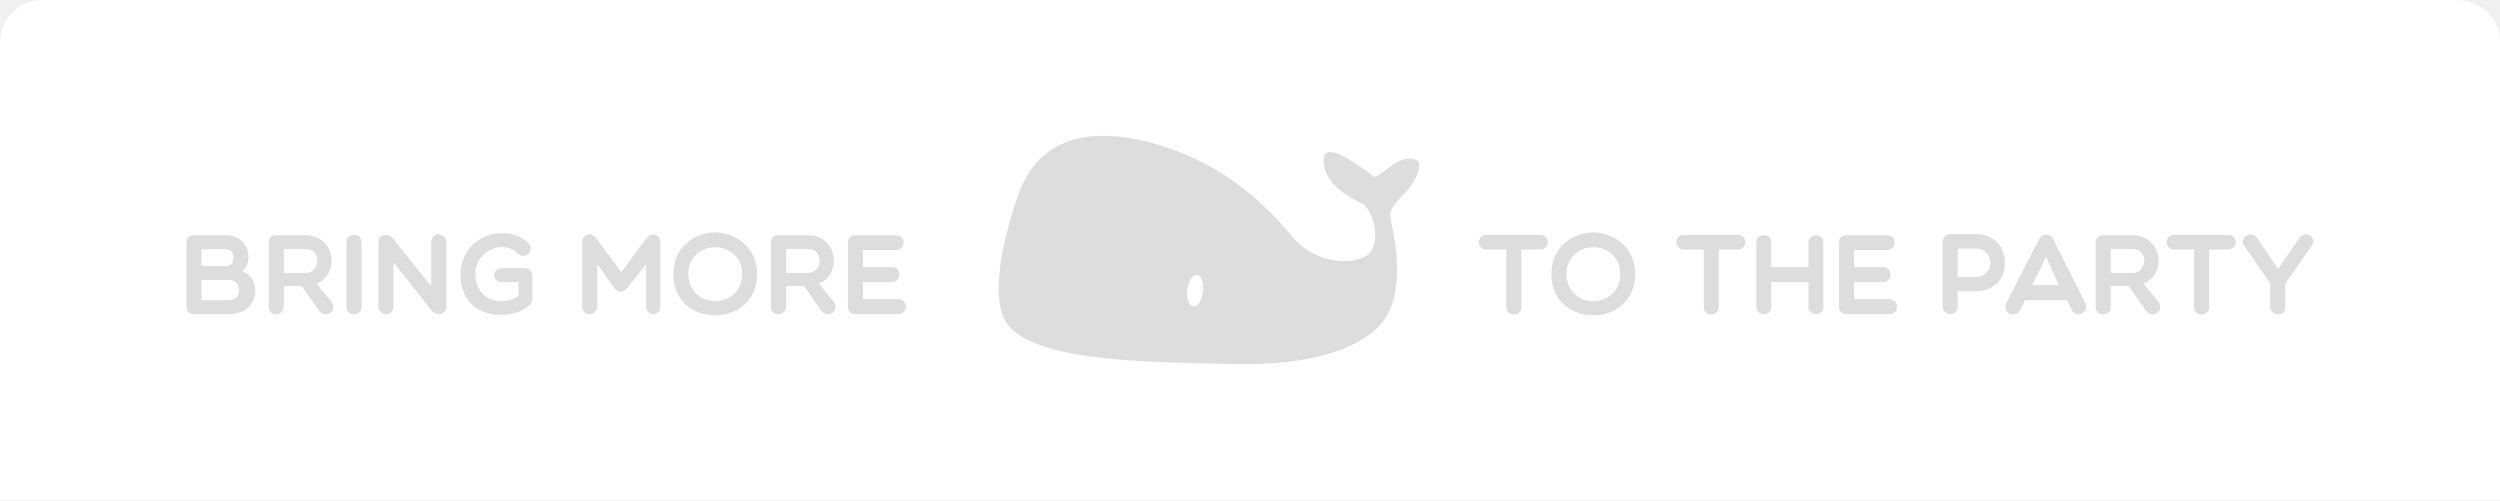
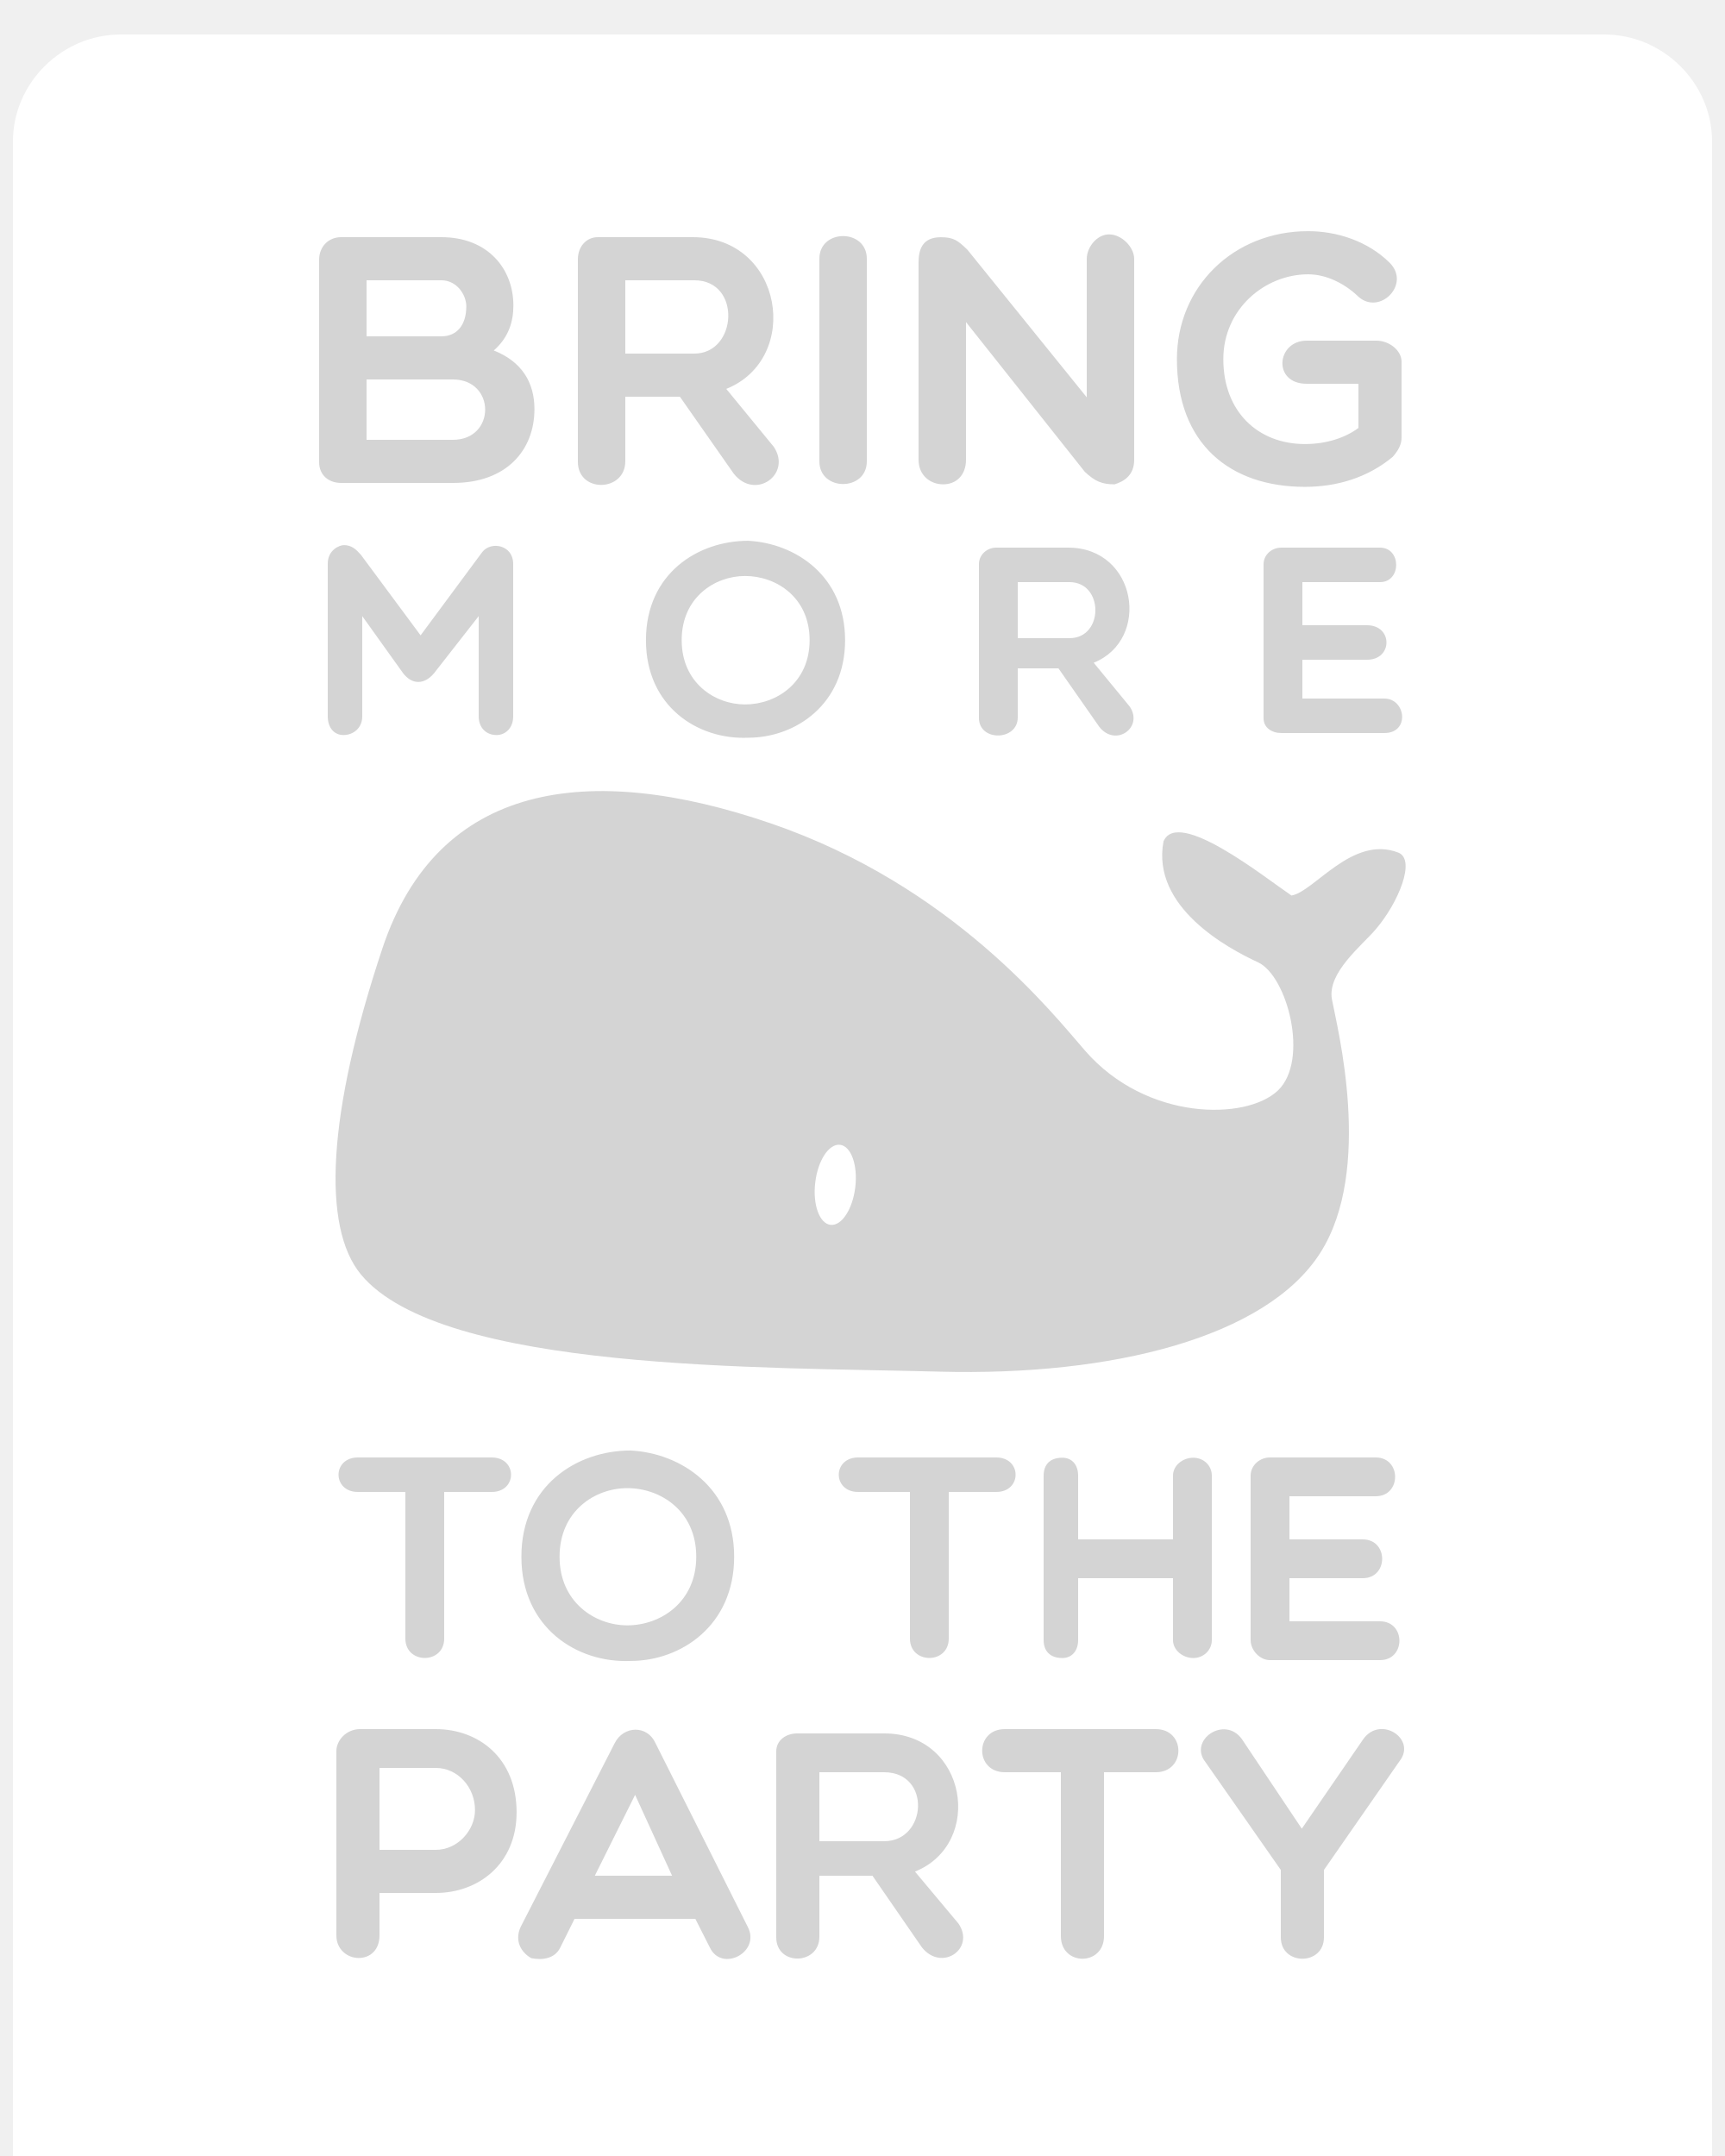
- <svg xmlns="http://www.w3.org/2000/svg" version="1.1" id="Livello_1" x="0px" y="0px" width="300px" height="60px" viewBox="0 0 300 60" enable-background="new 0 0 300 60" xml:space="preserve">
-   <path opacity="0.1" fill="#333333" d="M295,0H5C2.239,0,0,2.239,0,5v55h300V5C300,2.239,297.762,0,295,0z" />
+ <svg xmlns="http://www.w3.org/2000/svg" version="1.1" id="Livello_1" x="0px" y="0px" width="400px" height="500px" viewBox="0 0 400 500" enable-background="new 0 0 400 500" xml:space="preserve">
+   <path opacity="0.15" fill="#333333" d="M18,475V51.242C18,38.797,29.855,33,42.298,33h315.401C370.146,33,382,38.797,382,51.242V475  H18z" />
  <g>
-     <path fill="#FFFFFF" d="M237.203,29.825h-2.284v3.404h2.284c0.916,0,1.641-0.807,1.641-1.654   C238.844,30.618,238.119,29.825,237.203,29.825z" />
-     <path fill="#FFFFFF" d="M28.015,30.837c0-0.451-0.369-0.943-0.957-0.943h-2.886v2.037h2.886   C27.646,31.931,28.015,31.562,28.015,30.837z" />
-     <path fill="#FFFFFF" d="M191.176,29.661c-1.532,0-3.201,1.081-3.201,3.24c0,2.147,1.669,3.242,3.201,3.242   c1.572,0,3.255-1.095,3.255-3.242C194.431,30.742,192.748,29.661,191.176,29.661z" />
-     <path fill="#FFFFFF" d="M96.974,29.88h-2.639v2.871h2.639C98.752,32.751,98.861,29.88,96.974,29.88z" />
-     <ellipse transform="matrix(0.1186 -0.9929 0.9929 0.1186 91.7827 173.1439)" fill="#FFFFFF" cx="143.419" cy="34.873" rx="1.902" ry="0.951" />
-     <path fill="#FFFFFF" d="M27.509,33.599c-1.04,0-2.257,0-3.337,0v2.422h3.337C29.095,36.021,29.095,33.599,27.509,33.599z" />
-     <path fill="#FFFFFF" d="M85.802,29.661c-1.532,0-3.201,1.081-3.201,3.24c0,2.147,1.668,3.242,3.201,3.242   c1.573,0,3.255-1.095,3.255-3.242C89.057,30.742,87.375,29.661,85.802,29.661z" />
-     <path fill="#FFFFFF" d="M36.698,29.88h-2.64v2.871h2.64C38.476,32.751,38.585,29.88,36.698,29.88z" />
-     <polygon fill="#FFFFFF" points="243.849,34.215 247.075,34.215 245.53,30.837  " />
-     <path fill="#FFFFFF" d="M255.937,29.88h-2.64v2.871h2.64C257.714,32.751,257.824,29.88,255.937,29.88z" />
-     <path fill="#FFFFFF" d="M295,0H5C2.239,0,0,2.239,0,5v55h300V5C300,2.239,297.762,0,295,0z M27.509,37.688h-4.294   c-0.492,0-0.834-0.369-0.834-0.848v-7.768c0-0.492,0.342-0.848,0.834-0.848h3.843c1.791,0,2.762,1.217,2.762,2.612   c0,0.616-0.178,1.216-0.752,1.722c1.08,0.425,1.559,1.259,1.559,2.271C30.627,36.402,29.561,37.688,27.509,37.688z M38.271,37.278   l-2.065-2.954h-2.147V36.8c0,1.189-1.819,1.23-1.819,0.027v-7.768c0-0.479,0.369-0.834,0.821-0.834h3.638   c3.473,0,4.185,4.649,1.285,5.812l1.819,2.215C40.514,37.306,39.091,38.317,38.271,37.278z M43.384,36.854   c0,1.135-1.805,1.162-1.805,0v-7.809c0-1.121,1.805-1.162,1.805,0V36.854z M53.572,36.744c0,0.603-0.37,0.835-0.725,0.944   c-0.479,0-0.711-0.109-1.107-0.479l-4.527-5.743v5.277c0,0.603-0.369,0.944-0.861,0.944c-0.492,0-0.93-0.342-0.93-0.944v-7.561   c0-0.493,0.109-0.972,0.821-0.972c0.492,0,0.602,0.123,0.97,0.479l4.527,5.662v-5.306c0-0.451,0.396-0.943,0.861-0.943   c0.492,0,0.971,0.492,0.971,0.943V36.744z M63.883,35.896c0,0.247-0.109,0.479-0.342,0.739c-0.971,0.807-2.161,1.148-3.365,1.148   c-2.872,0-4.91-1.641-4.91-4.896c0-2.762,2.147-4.909,5.033-4.909c1.081,0,2.27,0.37,3.118,1.205   c0.834,0.82-0.369,2.037-1.189,1.312c-0.506-0.492-1.217-0.861-1.928-0.861c-1.655,0-3.255,1.326-3.255,3.254   c0,2.024,1.34,3.256,3.131,3.256c0.834,0,1.546-0.247,2.052-0.616v-1.682h-2.052c-1.217,0-1.094-1.669,0-1.669h2.735   c0.506,0,0.971,0.383,0.971,0.808V35.896z M79.239,36.744c0,0.603-0.383,0.944-0.821,0.944c-0.492,0-0.875-0.342-0.875-0.944v-5.06   l-2.27,2.872c-0.492,0.602-1.107,0.602-1.559,0l-2.038-2.872v5.06c0,0.603-0.492,0.944-0.984,0.944   c-0.438,0-0.821-0.342-0.821-0.944v-7.699c0-0.711,0.602-0.943,0.821-0.943c0.396,0,0.629,0.232,0.861,0.492l3.009,4.062   l3.118-4.212c0.451-0.561,1.559-0.342,1.559,0.601V36.744z M85.953,37.825c-2.53,0.109-5.156-1.573-5.156-4.924   c0-3.363,2.625-5.018,5.156-5.018c2.393,0.123,4.896,1.778,4.896,5.018C90.848,36.144,88.346,37.825,85.953,37.825z M98.546,37.278   l-2.065-2.954h-2.147V36.8c0,1.189-1.819,1.23-1.819,0.027v-7.768c0-0.479,0.369-0.834,0.821-0.834h3.637   c3.474,0,4.185,4.649,1.286,5.812l1.819,2.215C100.79,37.306,99.367,38.317,98.546,37.278z M107.736,37.688h-5.142   c-0.479,0-0.848-0.369-0.848-0.848v-7.768c0-0.492,0.369-0.848,0.848-0.848h4.909c1.258,0,1.231,1.778,0,1.778h-3.938v2.05h3.446   c1.217,0,1.217,1.792,0,1.792h-3.446v2.051h4.171C108.98,35.896,109.076,37.688,107.736,37.688z M168.91,22.823   c-0.653,0.766-2.289,2.047-2.063,3.295c0.233,1.272,1.981,8.024-0.561,11.983c-2.542,3.96-9.785,5.806-17.961,5.585   c-8.177-0.222-23.476,0.017-27.283-4.583c-1.849-2.233-1.594-7.572,1.015-15.392c2.611-7.82,9.699-8.843,18.305-5.896   c8.607,2.945,13.328,8.999,14.852,10.742c2.892,3.31,7.586,3.287,9.082,1.87c1.495-1.418,0.451-5.415-0.939-6.055   c-1.39-0.64-5.04-2.589-4.453-5.703c0.675-1.572,4.695,1.642,6.036,2.556c1.071-0.176,2.868-2.864,5.037-2.027   C170.821,19.523,169.991,21.562,168.91,22.823z M184.83,29.935h-2.27v6.906c0,1.189-1.805,1.217-1.805,0v-6.906h-2.394   c-1.19,0-1.19-1.75,0-1.75h6.468C186.048,28.184,186.048,29.935,184.83,29.935z M191.326,37.825   c-2.53,0.109-5.155-1.573-5.155-4.924c0-3.363,2.625-5.018,5.155-5.018c2.394,0.123,4.896,1.778,4.896,5.018   C196.222,36.144,193.72,37.825,191.326,37.825z M208.528,29.935h-2.271v6.906c0,1.189-1.805,1.217-1.805,0v-6.906h-2.394   c-1.189,0-1.189-1.75,0-1.75h6.469C209.745,28.184,209.745,29.935,208.528,29.935z M218.798,36.841   c0,0.479-0.369,0.848-0.848,0.848c-0.493,0-0.931-0.369-0.931-0.848v-2.995h-4.459v2.995c0,0.479-0.355,0.848-0.834,0.848   c-0.614,0-0.97-0.369-0.97-0.848v-7.768c0-0.492,0.355-0.848,0.97-0.848c0.479,0,0.834,0.355,0.834,0.848v2.981h4.459v-2.981   c0-0.492,0.438-0.848,0.931-0.848c0.479,0,0.848,0.355,0.848,0.848V36.841z M226.674,37.688h-5.143   c-0.478,0-0.848-0.369-0.848-0.848v-7.768c0-0.492,0.37-0.848,0.848-0.848h4.91c1.258,0,1.23,1.778,0,1.778h-3.939v2.05h3.447   c1.217,0,1.217,1.792,0,1.792h-3.447v2.051h4.172C227.919,35.896,228.014,37.688,226.674,37.688z M237.203,34.939h-2.284v1.805   c0,0.603-0.383,0.944-0.875,0.944c-0.452,0-0.931-0.342-0.931-0.944v-7.699c0-0.451,0.355-0.943,0.931-0.943h3.159   c1.777,0,3.378,1.189,3.378,3.473C240.581,33.736,238.98,34.939,237.203,34.939z M248.648,37.224l-0.602-1.203h-5.046l-0.589,1.203   c-0.219,0.465-0.725,0.561-1.217,0.465c-0.438-0.246-0.711-0.738-0.438-1.313l3.926-7.671c0.369-0.725,1.354-0.751,1.695,0   l3.856,7.671C250.796,37.442,249.141,38.291,248.648,37.224z M257.509,37.278l-2.064-2.954h-2.147V36.8   c0,1.189-1.818,1.23-1.818,0.027v-7.768c0-0.479,0.369-0.834,0.82-0.834h3.638c3.473,0,4.185,4.649,1.285,5.812l1.819,2.215   C259.752,37.306,258.33,38.317,257.509,37.278z M267.368,29.935h-2.27v6.906c0,1.189-1.806,1.217-1.806,0v-6.906h-2.394   c-1.189,0-1.189-1.75,0-1.75h6.469C268.586,28.184,268.586,29.935,267.368,29.935z M277.433,29.456l-3.199,4.554v2.817   c0.122,1.189-1.806,1.189-1.806,0V34.01l-3.104-4.499c-0.738-0.917,0.807-1.97,1.531-0.972l2.516,3.748l2.559-3.748   C276.653,27.542,278.144,28.54,277.433,29.456z" />
+     <path fill="#FFFFFF" d="M161.449,361.022c0-10.599-8.261-15.908-15.98-15.908c-7.522,0-15.714,5.31-15.714,15.908   c0,10.537,8.191,15.913,15.714,15.913C153.188,376.936,161.449,371.56,161.449,361.022z" />
+     <path fill="#FFFFFF" d="M101.042,410H88v19h13.042c5.081,0,9.104-4.527,9.104-9.236C110.146,414.449,106.123,410,101.042,410z" />
+     <path fill="#FFFFFF" d="M158.072,148.465c0,9.872,7.666,14.902,14.701,14.902c7.237,0,14.963-5.031,14.963-14.902   c0-9.915-7.726-14.886-14.963-14.886C165.738,133.58,158.072,138.55,158.072,148.465z" />
+     <path fill="#FFFFFF" d="M205,411h-15v16h15C215,427,216,411,205,411z" />
+     <polygon fill="#FFFFFF" points="137.927,435 155.844,435 147.271,416.25  " />
+     <path fill="#FFFFFF" d="M248,135h-12v13h12C256,148,256,135,248,135z" />
+     <path fill="#FFFFFF" d="M161,65h-16v17h16C171,82,172,65,161,65z" />
+     <path fill="#FFFFFF" d="M372.043,8H27.957C14.382,8,3,19.229,3,32.802V500h394V32.802C397,19.229,385.618,8,372.043,8z M317,145   c6,0,6,8,0,8h-15v9h19c5,0,6,8,0,8h-23.875c-2.204,0-4.125-1.225-4.125-3.43v-35.686c0-2.266,1.921-3.884,4.125-3.884H320   c5,0,5,8,0,8h-18v10H317z M303.346,53.609c6.543,0,13.733,2.234,18.855,7.289c5.045,4.954-2.231,12.313-7.19,7.925   c-3.063-2.971-7.359-5.208-11.665-5.208c-10.004,0-19.677,8.019-19.677,19.674c0,12.243,8.099,19.691,18.927,19.691   c5.051,0,9.404-1.495,12.404-3.73V89h-12c-8,0-7-10,0-10h16.148c3.053,0,5.852,2.309,5.852,4.877v17.608   c0,1.495-0.656,2.892-2.057,4.469c-5.871,4.882-13.059,6.953-20.346,6.953c-17.362,0-29.688-9.927-29.688-29.618   C272.91,66.589,285.901,53.609,303.346,53.609z M261.967,163.86c3.26,4.846-3.264,9.499-7.042,4.722L245.439,155H236v11.387   c0,5.46-9,5.645-9,0.115v-35.688c0-2.196,1.922-3.814,3.981-3.814h16.715c15.961,0,19.234,21.349,5.913,26.693L261.967,163.86z    M213,60.898c0-2.983,0.854-5.883,5.155-5.883c2.977,0,3.935,0.737,6.173,2.899L252,92.143V60.058c0-2.72,2.354-5.701,5.171-5.701   c2.972,0,5.829,2.981,5.829,5.701v46.551c0,3.651-2.4,5.057-4.551,5.712c-2.891,0-4.492-0.655-6.888-2.892L224,74.696v31.913   c0,3.651-2.32,5.712-5.295,5.712c-2.977,0-5.705-2.062-5.705-5.712V60.898z M190,60c0-7,11-7,11,0v47c0,7-11,7-11,0V60z    M195.963,148.465c0,14.902-11.499,22.622-22.489,22.622c-11.639,0.506-23.689-7.227-23.689-22.622   c0-15.447,12.051-23.051,23.689-23.051C184.464,125.976,195.963,133.58,195.963,148.465z M134,60.137   c0-2.89,1.909-5.137,4.638-5.137h21.995c21.003,0,25.31,28.155,7.776,35.19l11.005,13.412c4.293,6.38-4.309,12.531-9.267,6.245   L157.656,92H145v14.955c0,7.186-11,7.428-11,0.151V60.137z M74,107.197V60.231C74,57.248,76.128,55,79.104,55h23.243   c10.83,0,16.698,7.401,16.698,15.843c0,3.729-1.071,7.375-4.542,10.44c6.529,2.568,9.426,7.463,9.426,13.588   c0,9.502-6.454,17.129-18.856,17.129H79.104C76.128,112,74,110.099,74,107.197z M76,166.125v-35.374   c0-3.271,2.756-4.332,3.754-4.332c1.822,0,2.892,1.061,3.951,2.266l13.825,18.659l14.33-19.357c2.074-2.573,7.14-1.567,7.14,2.765   v35.374c0,2.772-1.852,4.339-3.866,4.339c-2.266,0-4.134-1.567-4.134-4.339v-23.243l-10.313,13.196   c-2.266,2.765-5.172,2.765-7.246,0L84,142.882v23.243c0,2.772-2.115,4.339-4.38,4.339C77.615,170.465,76,168.898,76,166.125z    M83,346c-6,0-6-8,0-8h31c6,0,6,8,0,8h-11v34c0,6-9,6-9,0v-34H83z M101.042,439H88v9.835c0,3.346-2.117,5.242-4.844,5.242   c-2.514,0-5.156-1.896-5.156-5.242v-42.728c0-2.511,2.309-5.107,5.501-5.107h17.54c9.862,0,18.748,6.625,18.748,19.298   C119.789,432.299,110.904,439,101.042,439z M164.576,451.588L161.237,445h-28.012l-3.273,6.588c-1.21,2.578-4.025,3.066-6.75,2.533   c-2.436-1.363-3.953-4.116-2.436-7.309l21.796-42.601c2.05-4.022,7.51-4.181,9.411-0.005l21.409,42.63   C176.495,452.761,167.31,457.512,164.576,451.588z M120.903,361.022c0-16.508,12.884-24.635,25.305-24.635   c11.749,0.604,24.033,8.727,24.033,24.635c0,15.913-12.284,24.17-24.033,24.17C133.787,385.726,120.903,377.464,120.903,361.022z    M213.768,451.605L202.309,435H190v14.151c0,6.605-10,6.831-10,0.145V406.18c0-2.655,2.335-4.18,4.843-4.18h20.192   c19.278,0,23.229,25.582,7.134,32.043l10.104,12.074C226.215,451.969,218.323,457.369,213.768,451.605z M199,346c-6,0-6-8,0-8h32   c6,0,6,8,0,8h-11v34c0,6-9,6-9,0v-34H199z M268,411h-12v38c0,7-10,7-10,0v-38h-13c-7,0-7-10,0-10h35C275,401,275,411,268,411z    M272,380.358V366h-22v14.358c0,2.348-1.318,4.157-3.666,4.157c-3.016,0-4.334-1.81-4.334-4.157v-38.134   c0-2.409,1.318-4.161,4.334-4.161c2.348,0,3.666,1.752,3.666,4.161V357h22v-14.775c0-2.409,2.292-4.161,4.707-4.161   c2.352,0,4.293,1.752,4.293,4.161v38.134c0,2.348-1.941,4.157-4.293,4.157C274.292,384.516,272,382.706,272,380.358z    M324.563,408.378L307,433.661v15.635c0,6.605-10,6.605-10,0v-15.635l-17.447-24.976c-4.094-5.089,4.383-10.936,8.404-5.396   l13.908,20.804l14.28-20.804C320.168,397.75,328.515,403.29,324.563,408.378z M316,357c6,0,6,9,0,9h-17v10h21c6,0,6,9,0,9h-25.525   c-2.347,0-4.475-2.294-4.475-4.642v-38.134c0-2.409,2.128-4.225,4.475-4.225H319c6,0,6,9,0,9h-20v10H316z M318.99,215.542   c-3.212,3.763-11.252,10.063-10.139,16.196c1.147,6.252,9.74,39.447-2.755,58.902c-12.495,19.47-48.1,28.543-88.287,27.458   c-40.193-1.09-115.395,0.081-134.111-22.533c-9.087-10.973-7.834-37.219,4.987-75.657c12.833-38.438,47.677-43.469,89.977-28.984   c42.31,14.478,65.514,44.232,73.003,52.801c14.214,16.27,37.288,16.16,44.643,9.193c7.35-6.971,2.218-26.618-4.618-29.765   c-6.831-3.146-24.774-12.728-21.89-28.034c3.317-7.729,23.08,8.071,29.671,12.564c5.267-0.864,14.099-14.079,24.761-9.963   C328.384,199.32,324.304,209.343,318.99,215.542z" />
+     <path fill="#FFFFFF" d="M108.129,71.049c0-2.72-2.23-6.049-5.782-6.049H85v13h17.347C105.899,78,108.129,75.427,108.129,71.049z" />
+     <path fill="#FFFFFF" d="M194.796,265.492c-2.563-0.308-5.144,3.604-5.753,8.731c-0.617,5.127,0.967,9.523,3.535,9.831   c2.561,0.316,5.134-3.601,5.749-8.722C198.939,270.206,197.36,265.799,194.796,265.492z" />
+     <path fill="#FFFFFF" d="M105,88c-6,0-14,0-20,0v14h20C115,102,115,88,105,88z" />
  </g>
</svg>
